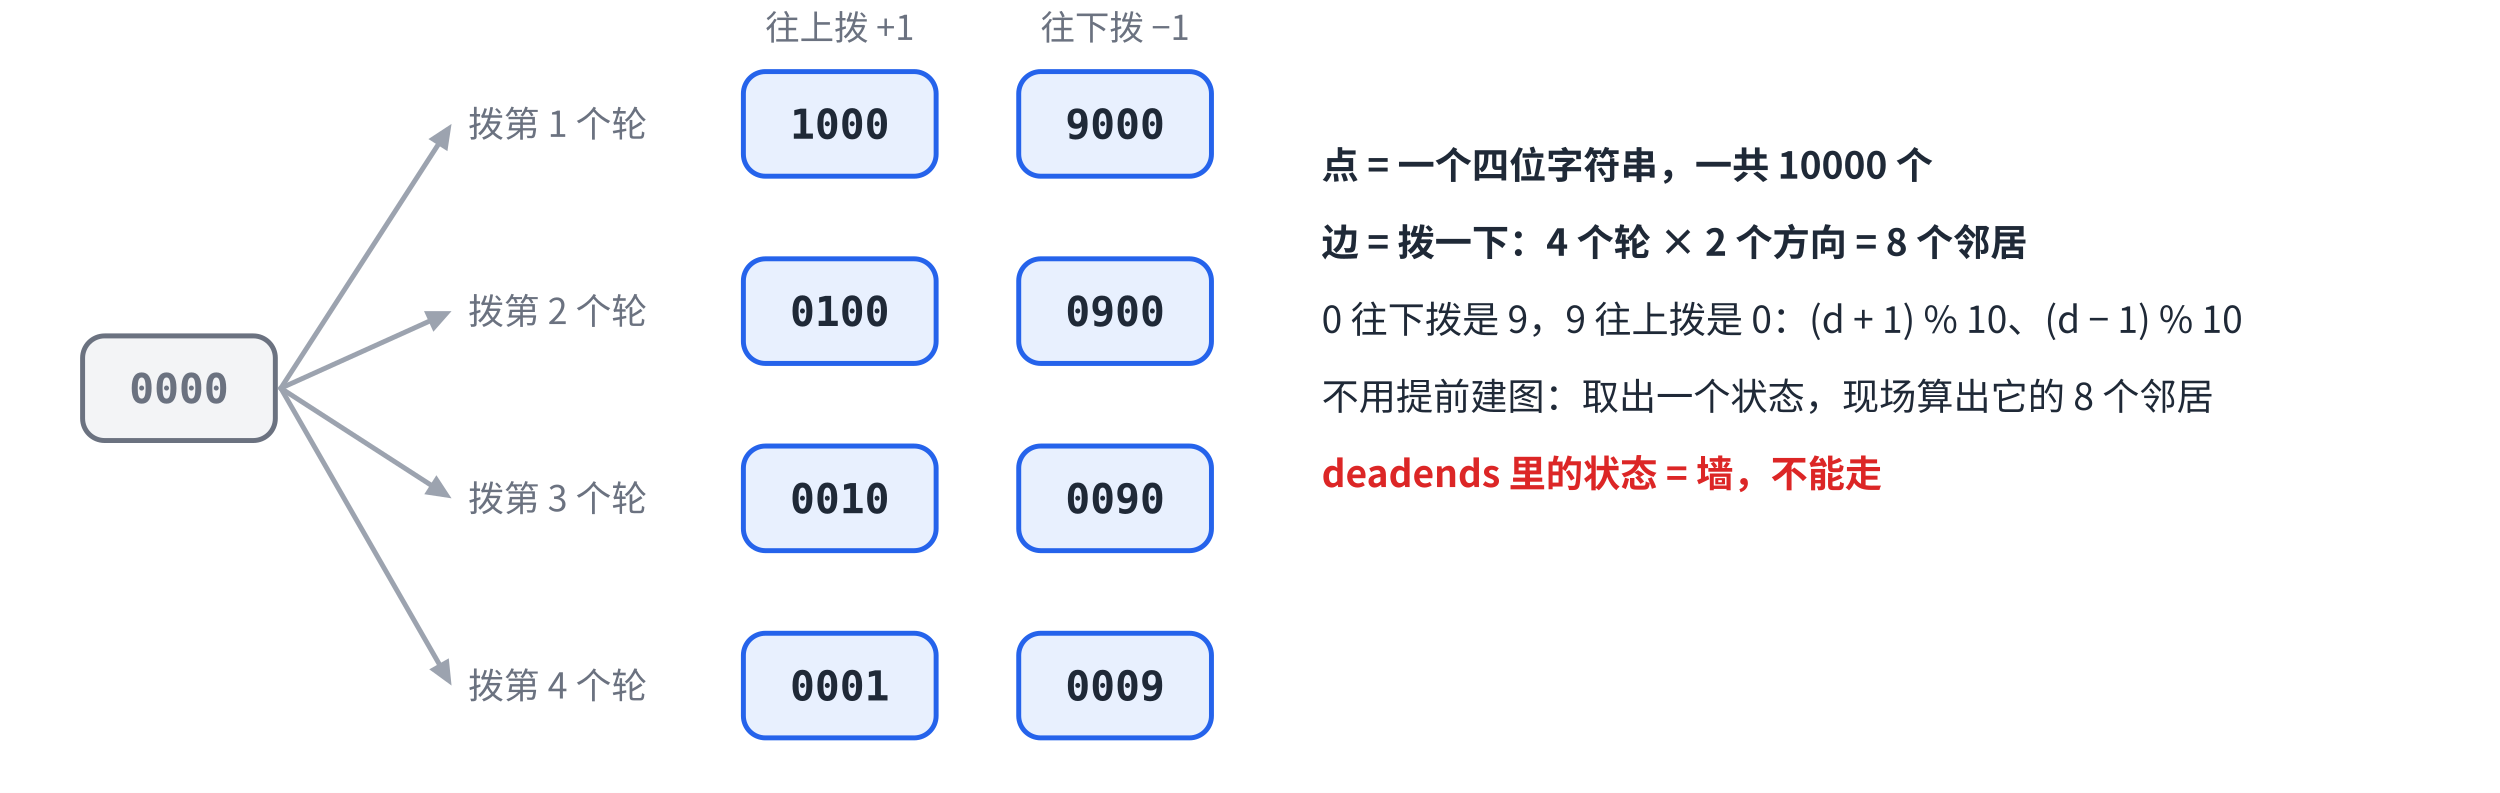
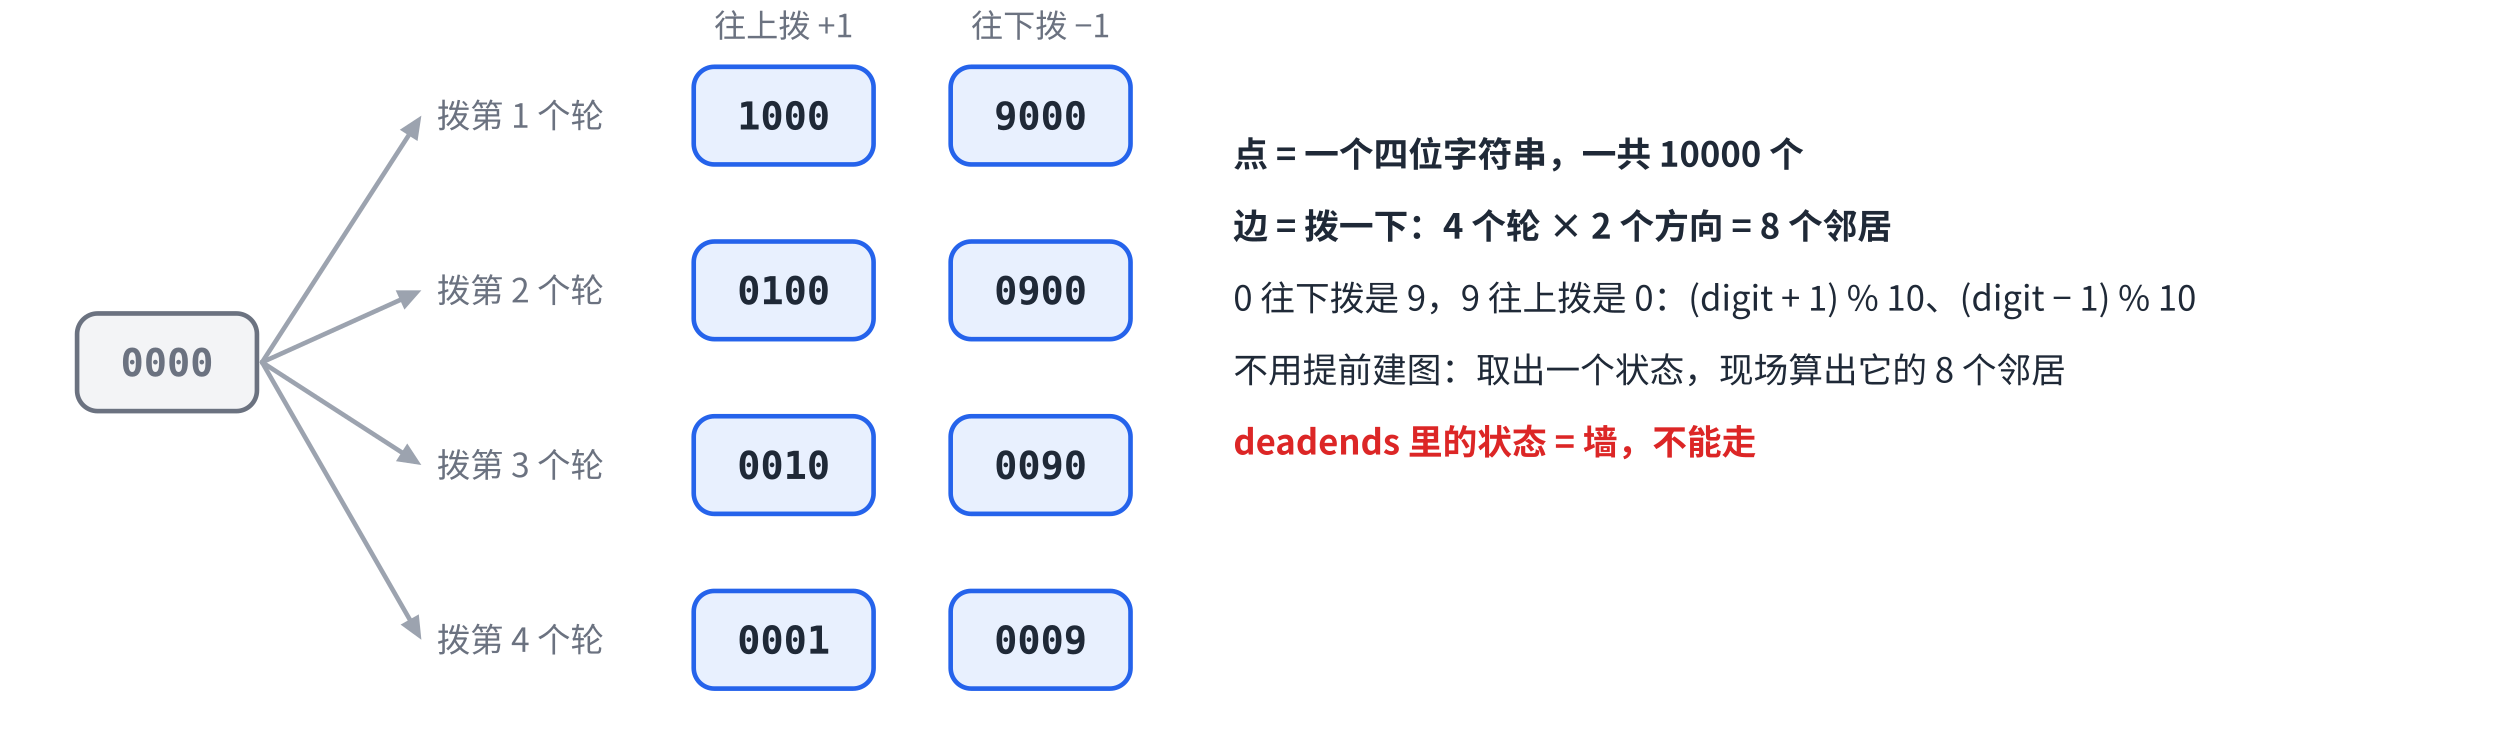
- <svg xmlns="http://www.w3.org/2000/svg" width="908" height="288" viewBox="0 0 908 288">
-   <rect width="908" height="288" fill="#FFFFFF" />
+ <svg xmlns="http://www.w3.org/2000/svg" width="973" height="288" viewBox="0 0 973 288">
+   <rect width="973" height="288" fill="#FFFFFF" />
  <rect x="30.0" y="122.0" width="70.0" height="38.0" rx="8" fill="#F3F4F6" stroke="#6B7280" stroke-width="1.8" />
  <text x="65.0" y="146.4" font-size="15" fill="#6B7280" text-anchor="middle" font-family="Menlo, Consolas, DejaVu Sans Mono, PingFang SC, monospace" font-weight="700">0000</text>
  <text x="170.0" y="49.7" font-size="13" fill="#6B7280" text-anchor="start" font-family="PingFang SC, Hiragino Sans GB, Microsoft YaHei, Noto Sans CJK SC, Helvetica, Arial, sans-serif">拨第 1 个轮</text>
  <rect x="270.0" y="26.0" width="70.0" height="38.0" rx="8" fill="#E8F0FE" stroke="#2563EB" stroke-width="1.8" />
  <text x="305.0" y="50.4" font-size="15" fill="#1F2937" text-anchor="middle" font-family="Menlo, Consolas, DejaVu Sans Mono, PingFang SC, monospace" font-weight="700">1000</text>
  <rect x="370.0" y="26.0" width="70.0" height="38.0" rx="8" fill="#E8F0FE" stroke="#2563EB" stroke-width="1.8" />
  <text x="405.0" y="50.4" font-size="15" fill="#1F2937" text-anchor="middle" font-family="Menlo, Consolas, DejaVu Sans Mono, PingFang SC, monospace" font-weight="700">9000</text>
  <line x1="102.0" y1="141.0" x2="160.2" y2="50.9" stroke="#9CA3AF" stroke-width="1.8" stroke-linecap="round" />
  <polygon points="164.0,45.0 162.5,54.9 155.6,50.5" fill="#9CA3AF" />
  <text x="170.0" y="117.7" font-size="13" fill="#6B7280" text-anchor="start" font-family="PingFang SC, Hiragino Sans GB, Microsoft YaHei, Noto Sans CJK SC, Helvetica, Arial, sans-serif">拨第 2 个轮</text>
  <rect x="270.0" y="94.0" width="70.0" height="38.0" rx="8" fill="#E8F0FE" stroke="#2563EB" stroke-width="1.8" />
  <text x="305.0" y="118.4" font-size="15" fill="#1F2937" text-anchor="middle" font-family="Menlo, Consolas, DejaVu Sans Mono, PingFang SC, monospace" font-weight="700">0100</text>
  <rect x="370.0" y="94.0" width="70.0" height="38.0" rx="8" fill="#E8F0FE" stroke="#2563EB" stroke-width="1.8" />
  <text x="405.0" y="118.4" font-size="15" fill="#1F2937" text-anchor="middle" font-family="Menlo, Consolas, DejaVu Sans Mono, PingFang SC, monospace" font-weight="700">0900</text>
  <line x1="102.0" y1="141.0" x2="157.6" y2="115.9" stroke="#9CA3AF" stroke-width="1.8" stroke-linecap="round" />
  <polygon points="164.0,113.0 157.4,120.5 154.0,113.0" fill="#9CA3AF" />
  <text x="170.0" y="185.7" font-size="13" fill="#6B7280" text-anchor="start" font-family="PingFang SC, Hiragino Sans GB, Microsoft YaHei, Noto Sans CJK SC, Helvetica, Arial, sans-serif">拨第 3 个轮</text>
  <rect x="270.0" y="162.0" width="70.0" height="38.0" rx="8" fill="#E8F0FE" stroke="#2563EB" stroke-width="1.8" />
  <text x="305.0" y="186.4" font-size="15" fill="#1F2937" text-anchor="middle" font-family="Menlo, Consolas, DejaVu Sans Mono, PingFang SC, monospace" font-weight="700">0010</text>
  <rect x="370.0" y="162.0" width="70.0" height="38.0" rx="8" fill="#E8F0FE" stroke="#2563EB" stroke-width="1.8" />
  <text x="405.0" y="186.4" font-size="15" fill="#1F2937" text-anchor="middle" font-family="Menlo, Consolas, DejaVu Sans Mono, PingFang SC, monospace" font-weight="700">0090</text>
  <line x1="102.0" y1="141.0" x2="158.1" y2="177.2" stroke="#9CA3AF" stroke-width="1.8" stroke-linecap="round" />
  <polygon points="164.0,181.0 154.1,179.5 158.5,172.6" fill="#9CA3AF" />
  <text x="170.0" y="253.7" font-size="13" fill="#6B7280" text-anchor="start" font-family="PingFang SC, Hiragino Sans GB, Microsoft YaHei, Noto Sans CJK SC, Helvetica, Arial, sans-serif">拨第 4 个轮</text>
  <rect x="270.0" y="230.0" width="70.0" height="38.0" rx="8" fill="#E8F0FE" stroke="#2563EB" stroke-width="1.8" />
  <text x="305.0" y="254.4" font-size="15" fill="#1F2937" text-anchor="middle" font-family="Menlo, Consolas, DejaVu Sans Mono, PingFang SC, monospace" font-weight="700">0001</text>
  <rect x="370.0" y="230.0" width="70.0" height="38.0" rx="8" fill="#E8F0FE" stroke="#2563EB" stroke-width="1.8" />
  <text x="405.0" y="254.4" font-size="15" fill="#1F2937" text-anchor="middle" font-family="Menlo, Consolas, DejaVu Sans Mono, PingFang SC, monospace" font-weight="700">0009</text>
  <line x1="102.0" y1="141.0" x2="160.5" y2="242.9" stroke="#9CA3AF" stroke-width="1.8" stroke-linecap="round" />
  <polygon points="164.0,249.0 155.9,243.1 163.0,239.1" fill="#9CA3AF" />
  <text x="305.0" y="14.5" font-size="12.5" fill="#6B7280" text-anchor="middle" font-family="PingFang SC, Hiragino Sans GB, Microsoft YaHei, Noto Sans CJK SC, Helvetica, Arial, sans-serif">往上拨 +1</text>
  <text x="405.0" y="14.5" font-size="12.5" fill="#6B7280" text-anchor="middle" font-family="PingFang SC, Hiragino Sans GB, Microsoft YaHei, Noto Sans CJK SC, Helvetica, Arial, sans-serif">往下拨 −1</text>
  <text x="480.0" y="64.9" font-size="13.5" fill="#1F2937" text-anchor="start" font-family="PingFang SC, Hiragino Sans GB, Microsoft YaHei, Noto Sans CJK SC, Helvetica, Arial, sans-serif" font-weight="700">点 = 一个四位字符串，一共 10000 个</text>
  <text x="480.0" y="92.9" font-size="13.5" fill="#1F2937" text-anchor="start" font-family="PingFang SC, Hiragino Sans GB, Microsoft YaHei, Noto Sans CJK SC, Helvetica, Arial, sans-serif" font-weight="700">边 = 拨一下：4 个轮 × 2 个方向 = 8 个邻居</text>
-   <text x="480.0" y="120.9" font-size="13.5" fill="#1F2937" text-anchor="start" font-family="PingFang SC, Hiragino Sans GB, Microsoft YaHei, Noto Sans CJK SC, Helvetica, Arial, sans-serif">0 往下拨是 9，9 往上拨是 0：(d + 1) % 10、(d − 1) % 10</text>
+   <text x="480.0" y="120.9" font-size="13.5" fill="#1F2937" text-anchor="start" font-family="PingFang SC, Hiragino Sans GB, Microsoft YaHei, Noto Sans CJK SC, Helvetica, Arial, sans-serif">0 往下拨是 9，9 往上拨是 0：(digit + 1) % 10、(digit − 1) % 10</text>
  <text x="480.0" y="148.9" font-size="13.5" fill="#1F2937" text-anchor="start" font-family="PingFang SC, Hiragino Sans GB, Microsoft YaHei, Noto Sans CJK SC, Helvetica, Arial, sans-serif">不用提前建图：取出一个状态，现场算出它的 8 个邻居</text>
  <text x="480.0" y="176.9" font-size="13.5" fill="#DC2626" text-anchor="start" font-family="PingFang SC, Hiragino Sans GB, Microsoft YaHei, Noto Sans CJK SC, Helvetica, Arial, sans-serif" font-weight="700">deadends 里的状态 = 墙，不能走</text>
</svg>
